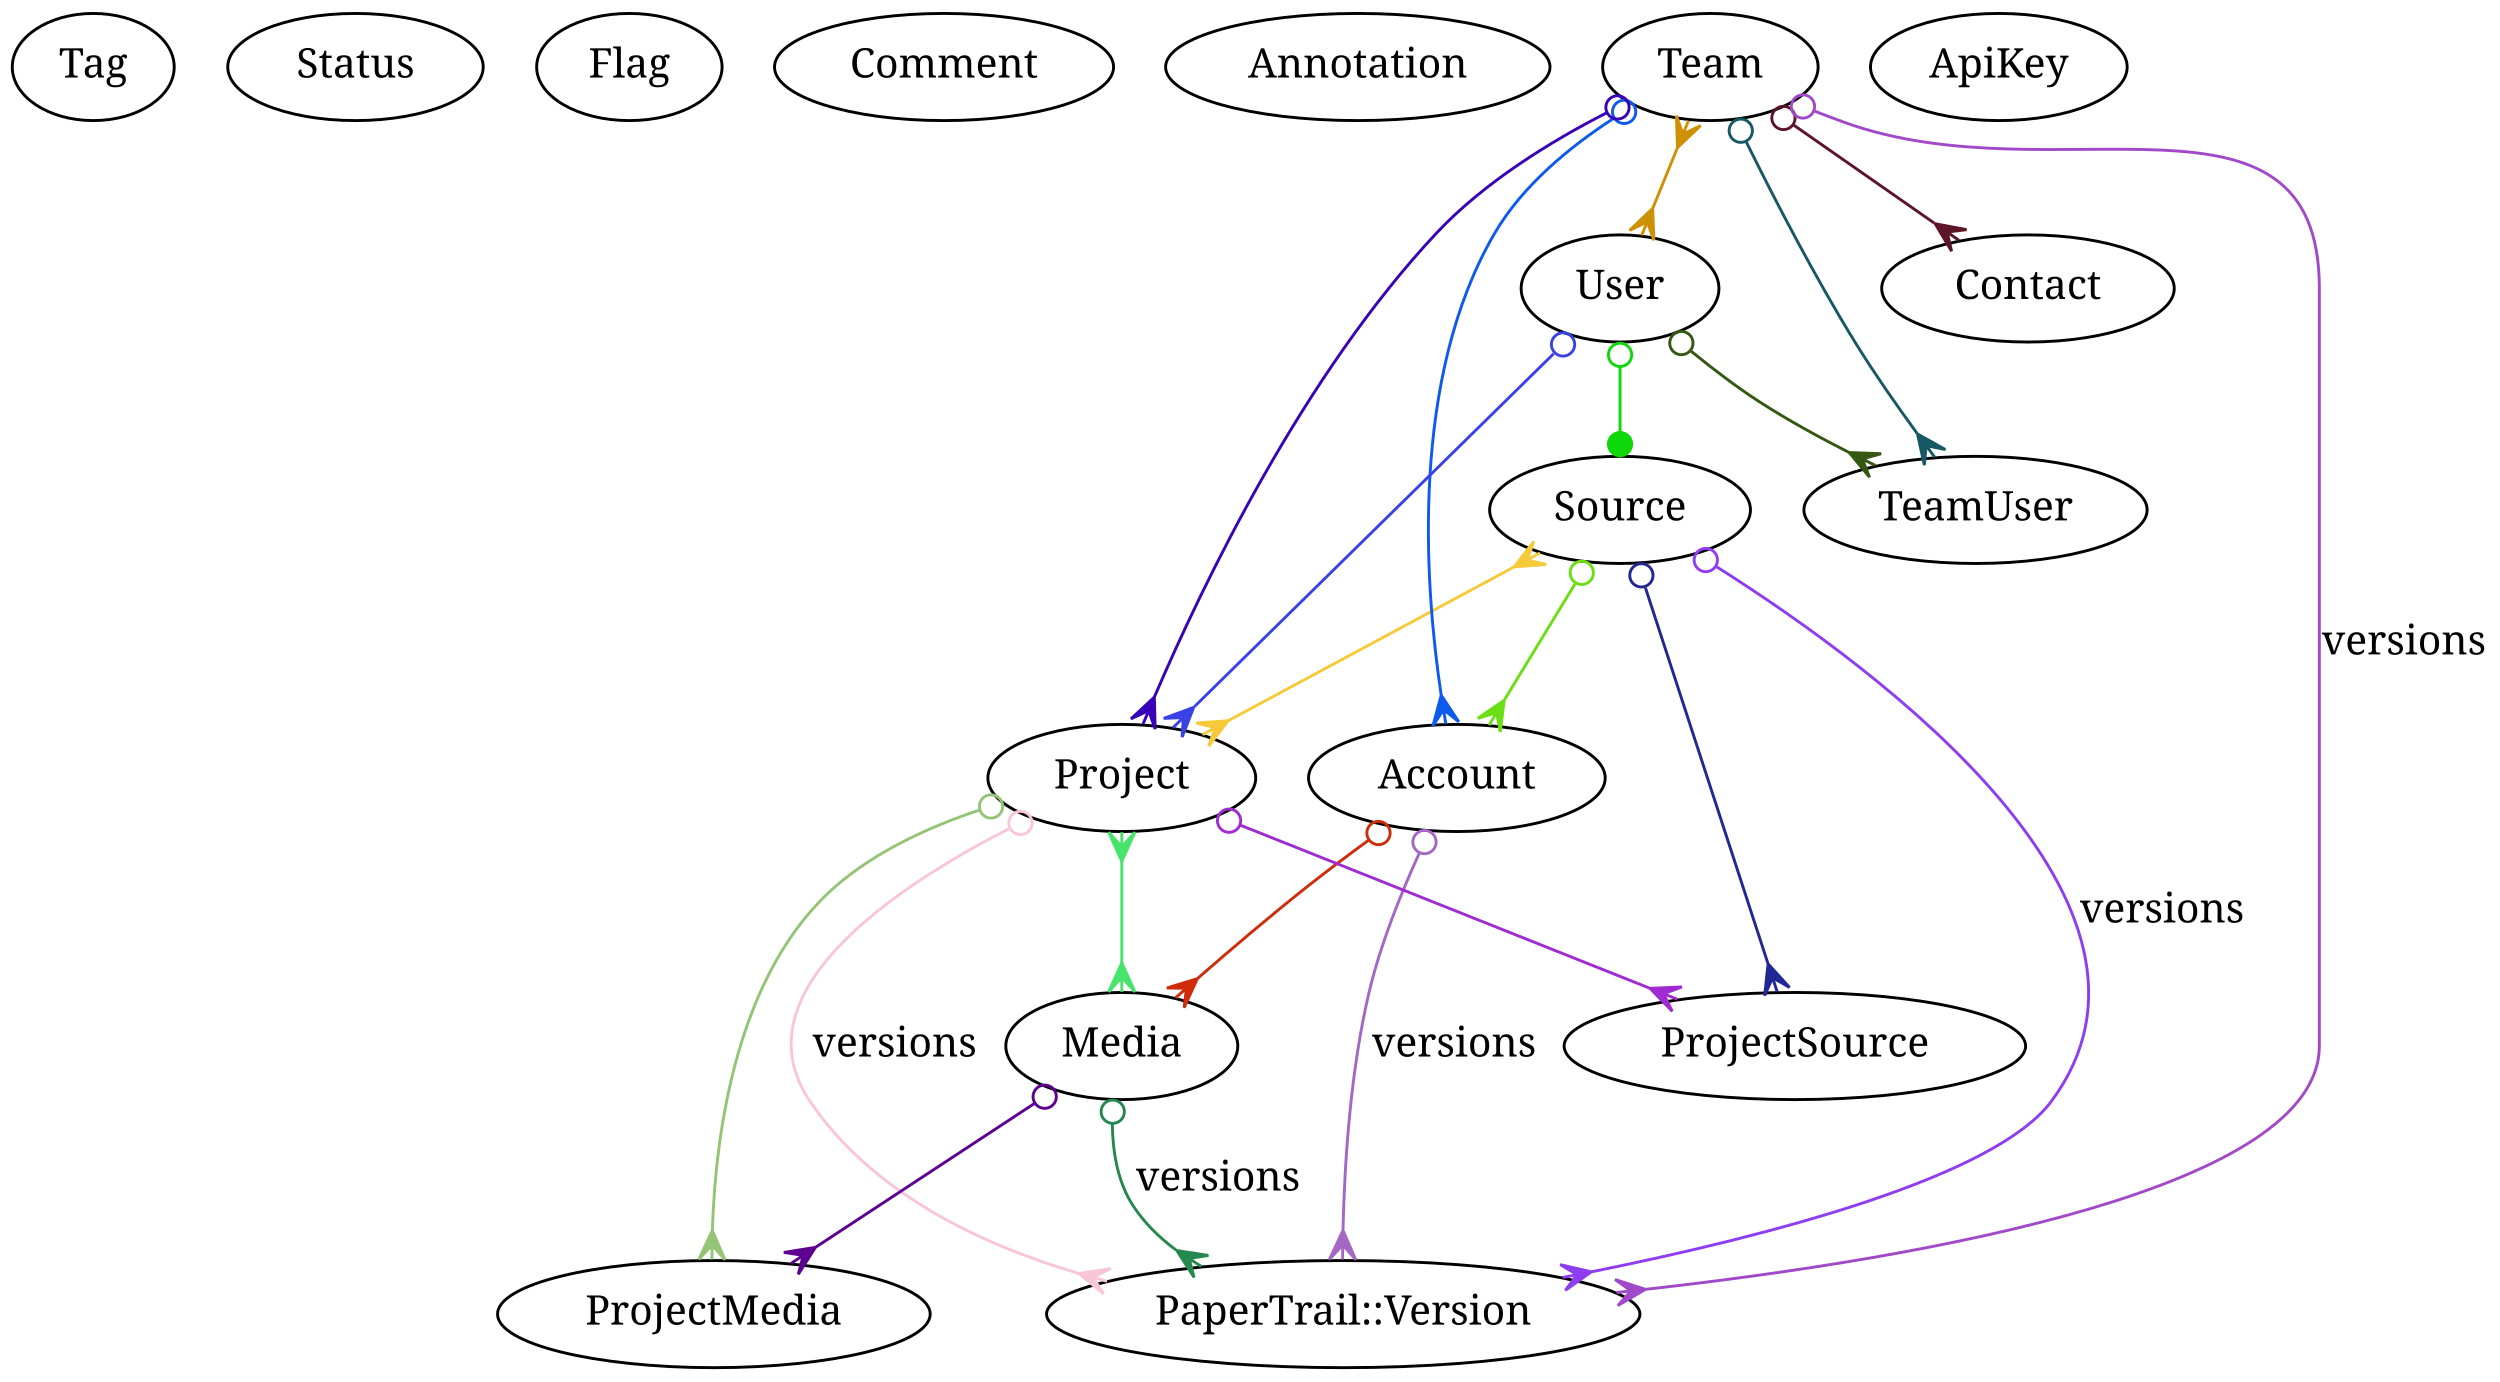
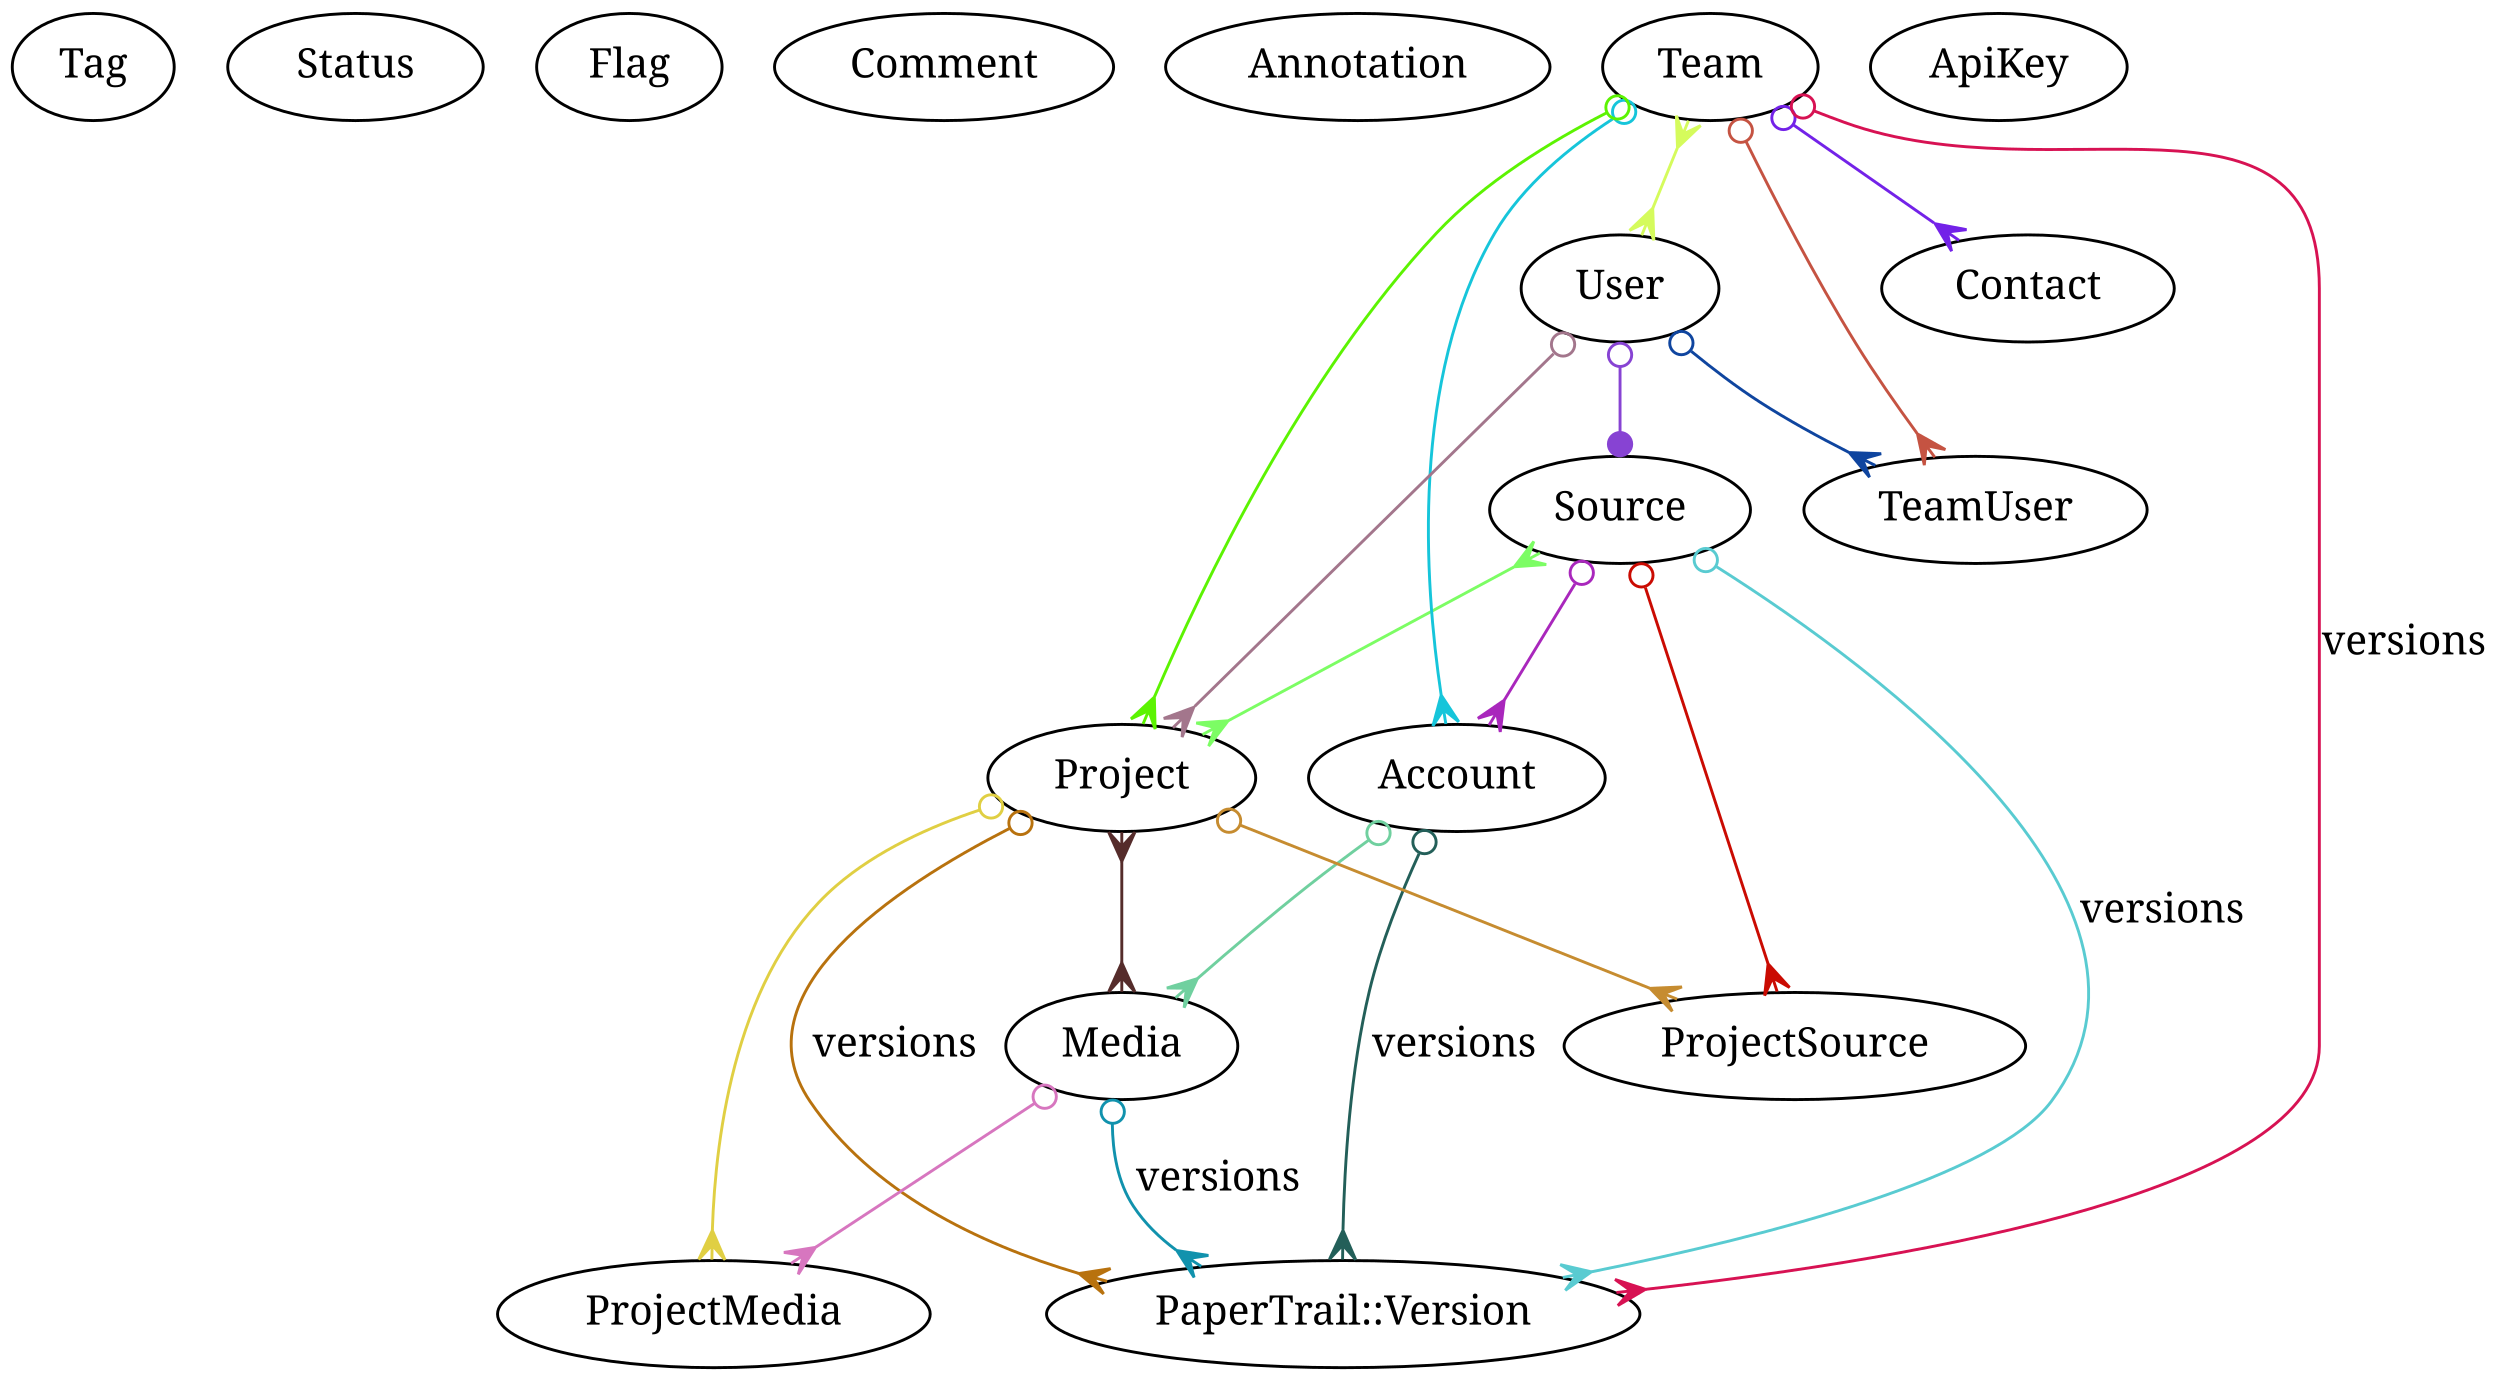
<svg xmlns="http://www.w3.org/2000/svg" width="858pt" height="474pt" viewBox="0.00 0.00 858.00 474.00">
  <g id="graph1" class="graph" transform="scale(1 1) rotate(0) translate(4 470)">
    <polygon fill="none" stroke="none" points="-4,5 -4,-470 855,-470 855,5 -4,5" />
    <g id="node1" class="node">
      <ellipse fill="none" stroke="black" cx="28" cy="-447" rx="27.788" ry="18.385" />
      <text text-anchor="middle" x="28" y="-443.4" font-family="Times Roman,serif" font-size="14.00">Tag</text>
    </g>
    <g id="node2" class="node">
      <ellipse fill="none" stroke="black" cx="118" cy="-447" rx="43.841" ry="18.385" />
      <text text-anchor="middle" x="118" y="-443.4" font-family="Times Roman,serif" font-size="14.00">Status</text>
    </g>
    <g id="node3" class="node">
      <ellipse fill="none" stroke="black" cx="212" cy="-447" rx="31.82" ry="18.385" />
      <text text-anchor="middle" x="212" y="-443.4" font-family="Times Roman,serif" font-size="14.00">Flag</text>
    </g>
    <g id="node4" class="node">
      <ellipse fill="none" stroke="black" cx="320" cy="-447" rx="58.188" ry="18.385" />
      <text text-anchor="middle" x="320" y="-443.4" font-family="Times Roman,serif" font-size="14.00">Comment</text>
    </g>
    <g id="node5" class="node">
      <ellipse fill="none" stroke="black" cx="462" cy="-447" rx="65.968" ry="18.385" />
      <text text-anchor="middle" x="462" y="-443.4" font-family="Times Roman,serif" font-size="14.00">Annotation</text>
    </g>
    <g id="node6" class="node">
      <ellipse fill="none" stroke="black" cx="552" cy="-295" rx="44.758" ry="18.385" />
      <text text-anchor="middle" x="552" y="-291.4" font-family="Times Roman,serif" font-size="14.00">Source</text>
    </g>
    <g id="node8" class="node">
      <ellipse fill="none" stroke="black" cx="612" cy="-111" rx="79.196" ry="18.385" />
      <text text-anchor="middle" x="612" y="-107.4" font-family="Times Roman,serif" font-size="14.00">ProjectSource</text>
    </g>
    <g id="edge6" class="edge">
-       <path fill="none" stroke="#222893" d="M560.697,-268.329C571.9,-233.974 591.29,-174.511 602.753,-139.357" />
-       <ellipse fill="none" stroke="#222893" cx="559.323" cy="-272.542" rx="4" ry="4" />
-       <polygon fill="#222893" stroke="#222893" points="602.8,-139.212 610.179,-131.1 604.35,-134.459 605.901,-129.705 605.901,-129.705 605.901,-129.705 604.35,-134.459 601.622,-128.31 602.8,-139.212 602.8,-139.212" />
+       <path fill="none" stroke="#ca0b02" d="M560.697,-268.329C571.9,-233.974 591.29,-174.511 602.753,-139.357" />
+       <ellipse fill="none" stroke="#ca0b02" cx="559.323" cy="-272.542" rx="4" ry="4" />
+       <polygon fill="#ca0b02" stroke="#ca0b02" points="602.8,-139.212 610.179,-131.1 604.35,-134.459 605.901,-129.705 605.901,-129.705 605.901,-129.705 604.35,-134.459 601.622,-128.31 602.8,-139.212 602.8,-139.212" />
    </g>
    <g id="node9" class="node">
      <ellipse fill="none" stroke="black" cx="496" cy="-203" rx="50.912" ry="18.385" />
      <text text-anchor="middle" x="496" y="-199.4" font-family="Times Roman,serif" font-size="14.00">Account</text>
    </g>
    <g id="edge4" class="edge">
-       <path fill="none" stroke="#6bde14" d="M536.555,-269.626C529.022,-257.251 519.961,-242.364 512.315,-229.804" />
-       <ellipse fill="none" stroke="#6bde14" cx="538.856" cy="-273.407" rx="4" ry="4" />
-       <polygon fill="#6bde14" stroke="#6bde14" points="512.24,-229.68 510.885,-218.799 509.641,-225.409 507.041,-221.138 507.041,-221.138 507.041,-221.138 509.641,-225.409 503.197,-223.478 512.24,-229.68 512.24,-229.68" />
+       <path fill="none" stroke="#a927bc" d="M536.555,-269.626C529.022,-257.251 519.961,-242.364 512.315,-229.804" />
+       <ellipse fill="none" stroke="#a927bc" cx="538.856" cy="-273.407" rx="4" ry="4" />
+       <polygon fill="#a927bc" stroke="#a927bc" points="512.24,-229.68 510.885,-218.799 509.641,-225.409 507.041,-221.138 507.041,-221.138 507.041,-221.138 509.641,-225.409 503.197,-223.478 512.24,-229.68 512.24,-229.68" />
    </g>
    <g id="node10" class="node">
      <ellipse fill="none" stroke="black" cx="381" cy="-203" rx="45.962" ry="18.385" />
      <text text-anchor="middle" x="381" y="-199.4" font-family="Times Roman,serif" font-size="14.00">Project</text>
    </g>
    <g id="edge8" class="edge">
-       <path fill="none" stroke="#f6ca3b" d="M515.488,-275.356C486.632,-259.831 446.54,-238.261 417.648,-222.717" />
-       <polygon fill="#f6ca3b" stroke="#f6ca3b" points="515.72,-275.481 522.394,-284.181 520.123,-277.85 524.526,-280.219 524.526,-280.219 524.526,-280.219 520.123,-277.85 526.658,-276.256 515.72,-275.481 515.72,-275.481" />
-       <polygon fill="#f6ca3b" stroke="#f6ca3b" points="417.496,-222.635 410.822,-213.934 413.093,-220.266 408.689,-217.897 408.689,-217.897 408.689,-217.897 413.093,-220.266 406.557,-221.86 417.496,-222.635 417.496,-222.635" />
+       <path fill="none" stroke="#7cfd64" d="M515.488,-275.356C486.632,-259.831 446.54,-238.261 417.648,-222.717" />
+       <polygon fill="#7cfd64" stroke="#7cfd64" points="515.72,-275.481 522.394,-284.181 520.123,-277.85 524.526,-280.219 524.526,-280.219 524.526,-280.219 520.123,-277.85 526.658,-276.256 515.72,-275.481 515.72,-275.481" />
+       <polygon fill="#7cfd64" stroke="#7cfd64" points="417.496,-222.635 410.822,-213.934 413.093,-220.266 408.689,-217.897 408.689,-217.897 408.689,-217.897 413.093,-220.266 406.557,-221.86 417.496,-222.635 417.496,-222.635" />
    </g>
    <g id="node18" class="node">
      <ellipse fill="none" stroke="black" cx="457" cy="-19" rx="101.823" ry="18.385" />
      <text text-anchor="middle" x="457" y="-15.4" font-family="Times Roman,serif" font-size="14.00">PaperTrail::Version</text>
    </g>
    <g id="edge2" class="edge">
-       <path fill="none" stroke="#8e3df1" d="M585.108,-275.493C642.505,-239.212 749.797,-158.955 700,-92 680.786,-66.166 604.283,-46.033 542.182,-33.513" />
-       <ellipse fill="none" stroke="#8e3df1" cx="581.428" cy="-277.787" rx="4" ry="4" />
-       <polygon fill="#8e3df1" stroke="#8e3df1" points="542.159,-33.509 533.222,-27.155 537.254,-32.539 532.349,-31.57 532.349,-31.57 532.349,-31.57 537.254,-32.539 531.477,-35.984 542.159,-33.509 542.159,-33.509" />
+       <path fill="none" stroke="#59cbd1" d="M585.108,-275.493C642.505,-239.212 749.797,-158.955 700,-92 680.786,-66.166 604.283,-46.033 542.182,-33.513" />
+       <ellipse fill="none" stroke="#59cbd1" cx="581.428" cy="-277.787" rx="4" ry="4" />
+       <polygon fill="#59cbd1" stroke="#59cbd1" points="542.159,-33.509 533.222,-27.155 537.254,-32.539 532.349,-31.57 532.349,-31.57 532.349,-31.57 537.254,-32.539 531.477,-35.984 542.159,-33.509 542.159,-33.509" />
      <text text-anchor="middle" x="738" y="-153.4" font-family="Times Roman,serif" font-size="14.00">versions</text>
    </g>
    <g id="node7" class="node">
      <ellipse fill="none" stroke="black" cx="583" cy="-447" rx="36.977" ry="18.385" />
      <text text-anchor="middle" x="583" y="-443.4" font-family="Times Roman,serif" font-size="14.00">Team</text>
    </g>
    <g id="edge14" class="edge">
-       <path fill="none" stroke="#0d5aed" d="M549.665,-429.291C534.822,-419.664 518.567,-406.362 509,-390 480.021,-340.439 484.809,-270.381 490.586,-231.612" />
-       <ellipse fill="none" stroke="#0d5aed" cx="553.403" cy="-431.61" rx="4" ry="4" />
-       <polygon fill="#0d5aed" stroke="#0d5aed" points="490.617,-231.422 496.657,-222.269 491.416,-226.486 492.214,-221.55 492.214,-221.55 492.214,-221.55 491.416,-226.486 487.772,-220.831 490.617,-231.422 490.617,-231.422" />
+       <path fill="none" stroke="#16c5da" d="M549.665,-429.291C534.822,-419.664 518.567,-406.362 509,-390 480.021,-340.439 484.809,-270.381 490.586,-231.612" />
+       <ellipse fill="none" stroke="#16c5da" cx="553.403" cy="-431.61" rx="4" ry="4" />
+       <polygon fill="#16c5da" stroke="#16c5da" points="490.617,-231.422 496.657,-222.269 491.416,-226.486 492.214,-221.55 492.214,-221.55 492.214,-221.55 491.416,-226.486 487.772,-220.831 490.617,-231.422 490.617,-231.422" />
    </g>
    <g id="edge12" class="edge">
-       <path fill="none" stroke="#3702b8" d="M547.332,-431.253C528.244,-421.481 505.366,-407.453 489,-390 443.351,-341.319 408.968,-269.925 392.254,-230.941" />
-       <ellipse fill="none" stroke="#3702b8" cx="551.126" cy="-433.138" rx="4" ry="4" />
-       <polygon fill="#3702b8" stroke="#3702b8" points="392.174,-230.75 392.443,-219.788 390.235,-226.142 388.296,-221.533 388.296,-221.533 388.296,-221.533 390.235,-226.142 384.148,-223.279 392.174,-230.75 392.174,-230.75" />
+       <path fill="none" stroke="#5cf302" d="M547.332,-431.253C528.244,-421.481 505.366,-407.453 489,-390 443.351,-341.319 408.968,-269.925 392.254,-230.941" />
+       <ellipse fill="none" stroke="#5cf302" cx="551.126" cy="-433.138" rx="4" ry="4" />
+       <polygon fill="#5cf302" stroke="#5cf302" points="392.174,-230.75 392.443,-219.788 390.235,-226.142 388.296,-221.533 388.296,-221.533 388.296,-221.533 390.235,-226.142 384.148,-223.279 392.174,-230.75 392.174,-230.75" />
    </g>
    <g id="node11" class="node">
      <ellipse fill="none" stroke="black" cx="692" cy="-371" rx="50.205" ry="18.385" />
      <text text-anchor="middle" x="692" y="-367.4" font-family="Times Roman,serif" font-size="14.00">Contact</text>
    </g>
    <g id="edge20" class="edge">
-       <path fill="none" stroke="#5c1527" d="M611.561,-427.086C626.341,-416.781 644.44,-404.161 659.725,-393.504" />
-       <ellipse fill="none" stroke="#5c1527" cx="608.077" cy="-429.515" rx="4" ry="4" />
-       <polygon fill="#5c1527" stroke="#5c1527" points="660.15,-393.207 670.927,-391.179 664.251,-390.348 668.353,-387.488 668.353,-387.488 668.353,-387.488 664.251,-390.348 665.779,-383.797 660.15,-393.207 660.15,-393.207" />
+       <path fill="none" stroke="#7322e8" d="M611.561,-427.086C626.341,-416.781 644.44,-404.161 659.725,-393.504" />
+       <ellipse fill="none" stroke="#7322e8" cx="608.077" cy="-429.515" rx="4" ry="4" />
+       <polygon fill="#7322e8" stroke="#7322e8" points="660.15,-393.207 670.927,-391.179 664.251,-390.348 668.353,-387.488 668.353,-387.488 668.353,-387.488 664.251,-390.348 665.779,-383.797 660.15,-393.207 660.15,-393.207" />
    </g>
    <g id="node12" class="node">
      <ellipse fill="none" stroke="black" cx="674" cy="-295" rx="58.898" ry="18.385" />
      <text text-anchor="middle" x="674" y="-291.4" font-family="Times Roman,serif" font-size="14.00">TeamUser</text>
    </g>
    <g id="edge16" class="edge">
-       <path fill="none" stroke="#165863" d="M595.249,-421.425C604.844,-401.991 618.89,-374.808 633,-352 639.383,-341.682 647,-330.771 653.927,-321.288" />
-       <ellipse fill="none" stroke="#165863" cx="593.433" cy="-425.133" rx="4" ry="4" />
-       <polygon fill="#165863" stroke="#165863" points="654.086,-321.073 663.655,-315.717 657.063,-317.056 660.039,-313.038 660.039,-313.038 660.039,-313.038 657.063,-317.056 656.424,-310.359 654.086,-321.073 654.086,-321.073" />
+       <path fill="none" stroke="#c55342" d="M595.249,-421.425C604.844,-401.991 618.89,-374.808 633,-352 639.383,-341.682 647,-330.771 653.927,-321.288" />
+       <ellipse fill="none" stroke="#c55342" cx="593.433" cy="-425.133" rx="4" ry="4" />
+       <polygon fill="#c55342" stroke="#c55342" points="654.086,-321.073 663.655,-315.717 657.063,-317.056 660.039,-313.038 660.039,-313.038 660.039,-313.038 657.063,-317.056 656.424,-310.359 654.086,-321.073 654.086,-321.073" />
    </g>
    <g id="node15" class="node">
      <ellipse fill="none" stroke="black" cx="552" cy="-371" rx="33.941" ry="18.385" />
      <text text-anchor="middle" x="552" y="-367.4" font-family="Times Roman,serif" font-size="14.00">User</text>
    </g>
    <g id="edge18" class="edge">
-       <path fill="none" stroke="#ce9105" d="M571.614,-419.085C568.883,-412.392 565.97,-405.249 563.246,-398.571" />
-       <polygon fill="#ce9105" stroke="#ce9105" points="571.719,-419.343 571.329,-430.302 573.607,-423.973 575.496,-428.603 575.496,-428.603 575.496,-428.603 573.607,-423.973 579.662,-426.903 571.719,-419.343 571.719,-419.343" />
-       <polygon fill="#ce9105" stroke="#ce9105" points="563.212,-398.487 563.602,-387.528 561.324,-393.858 559.435,-389.228 559.435,-389.228 559.435,-389.228 561.324,-393.858 555.268,-390.928 563.212,-398.487 563.212,-398.487" />
+       <path fill="none" stroke="#d5fb5c" d="M571.614,-419.085C568.883,-412.392 565.97,-405.249 563.246,-398.571" />
+       <polygon fill="#d5fb5c" stroke="#d5fb5c" points="571.719,-419.343 571.329,-430.302 573.607,-423.973 575.496,-428.603 575.496,-428.603 575.496,-428.603 573.607,-423.973 579.662,-426.903 571.719,-419.343 571.719,-419.343" />
+       <polygon fill="#d5fb5c" stroke="#d5fb5c" points="563.212,-398.487 563.602,-387.528 561.324,-393.858 559.435,-389.228 559.435,-389.228 559.435,-389.228 561.324,-393.858 555.268,-390.928 563.212,-398.487 563.212,-398.487" />
    </g>
    <g id="edge10" class="edge">
-       <path fill="none" stroke="#a14ac9" d="M618.631,-431.916C622.119,-430.55 625.618,-429.223 629,-428 701.176,-401.913 792,-447.746 792,-371 792,-371 792,-371 792,-111 792,-62.384 659.148,-38.514 560.769,-27.503" />
-       <ellipse fill="none" stroke="#a14ac9" cx="614.777" cy="-433.456" rx="4" ry="4" />
-       <polygon fill="#a14ac9" stroke="#a14ac9" points="560.703,-27.496 551.249,-21.94 555.732,-26.955 550.762,-26.413 550.762,-26.413 550.762,-26.413 555.732,-26.955 550.275,-30.887 560.703,-27.496 560.703,-27.496" />
+       <path fill="none" stroke="#d71253" d="M618.631,-431.916C622.119,-430.55 625.618,-429.223 629,-428 701.176,-401.913 792,-447.746 792,-371 792,-371 792,-371 792,-111 792,-62.384 659.148,-38.514 560.769,-27.503" />
+       <ellipse fill="none" stroke="#d71253" cx="614.777" cy="-433.456" rx="4" ry="4" />
+       <polygon fill="#d71253" stroke="#d71253" points="560.703,-27.496 551.249,-21.94 555.732,-26.955 550.762,-26.413 550.762,-26.413 550.762,-26.413 555.732,-26.955 550.275,-30.887 560.703,-27.496 560.703,-27.496" />
      <text text-anchor="middle" x="821" y="-245.4" font-family="Times Roman,serif" font-size="14.00">versions</text>
    </g>
    <g id="node14" class="node">
      <ellipse fill="none" stroke="black" cx="381" cy="-111" rx="39.807" ry="18.385" />
      <text text-anchor="middle" x="381" y="-107.4" font-family="Times Roman,serif" font-size="14.00">Media</text>
    </g>
    <g id="edge24" class="edge">
-       <path fill="none" stroke="#ce2c0a" d="M465.625,-181.59C458.761,-176.58 451.566,-171.188 445,-166 432.205,-155.889 418.437,-144.172 406.961,-134.158" />
-       <ellipse fill="none" stroke="#ce2c0a" cx="469.101" cy="-184.106" rx="4" ry="4" />
-       <polygon fill="#ce2c0a" stroke="#ce2c0a" points="406.936,-134.136 402.392,-124.156 403.179,-130.837 399.422,-127.537 399.422,-127.537 399.422,-127.537 403.179,-130.837 396.453,-130.919 406.936,-134.136 406.936,-134.136" />
+       <path fill="none" stroke="#70d09f" d="M465.625,-181.59C458.761,-176.58 451.566,-171.188 445,-166 432.205,-155.889 418.437,-144.172 406.961,-134.158" />
+       <ellipse fill="none" stroke="#70d09f" cx="469.101" cy="-184.106" rx="4" ry="4" />
+       <polygon fill="#70d09f" stroke="#70d09f" points="406.936,-134.136 402.392,-124.156 403.179,-130.837 399.422,-127.537 399.422,-127.537 399.422,-127.537 403.179,-130.837 396.453,-130.919 406.936,-134.136 406.936,-134.136" />
    </g>
    <g id="edge22" class="edge">
-       <path fill="none" stroke="#a567c6" d="M483.029,-177.031C476.805,-163.372 469.874,-146.15 466,-130 459.451,-102.695 457.436,-70.645 456.918,-48.023" />
-       <ellipse fill="none" stroke="#a567c6" cx="484.889" cy="-181.003" rx="4" ry="4" />
-       <polygon fill="#a567c6" stroke="#a567c6" points="456.914,-47.736 461.271,-37.673 456.843,-42.737 456.771,-37.737 456.771,-37.737 456.771,-37.737 456.843,-42.737 452.272,-37.801 456.914,-47.736 456.914,-47.736" />
+       <path fill="none" stroke="#235f59" d="M483.029,-177.031C476.805,-163.372 469.874,-146.15 466,-130 459.451,-102.695 457.436,-70.645 456.918,-48.023" />
+       <ellipse fill="none" stroke="#235f59" cx="484.889" cy="-181.003" rx="4" ry="4" />
+       <polygon fill="#235f59" stroke="#235f59" points="456.914,-47.736 461.271,-37.673 456.843,-42.737 456.771,-37.737 456.771,-37.737 456.771,-37.737 456.843,-42.737 452.272,-37.801 456.914,-47.736 456.914,-47.736" />
      <text text-anchor="middle" x="495" y="-107.4" font-family="Times Roman,serif" font-size="14.00">versions</text>
    </g>
    <g id="edge28" class="edge">
-       <path fill="none" stroke="#9f2cd2" d="M421.693,-186.793C460.845,-171.2 520.122,-147.592 562.102,-130.873" />
-       <ellipse fill="none" stroke="#9f2cd2" cx="417.813" cy="-188.339" rx="4" ry="4" />
-       <polygon fill="#9f2cd2" stroke="#9f2cd2" points="562.289,-130.798 573.244,-131.279 566.934,-128.948 571.579,-127.098 571.579,-127.098 571.579,-127.098 566.934,-128.948 569.914,-122.918 562.289,-130.798 562.289,-130.798" />
+       <path fill="none" stroke="#c68c30" d="M421.693,-186.793C460.845,-171.2 520.122,-147.592 562.102,-130.873" />
+       <ellipse fill="none" stroke="#c68c30" cx="417.813" cy="-188.339" rx="4" ry="4" />
+       <polygon fill="#c68c30" stroke="#c68c30" points="562.289,-130.798 573.244,-131.279 566.934,-128.948 571.579,-127.098 571.579,-127.098 571.579,-127.098 566.934,-128.948 569.914,-122.918 562.289,-130.798 562.289,-130.798" />
    </g>
    <g id="node13" class="node">
      <ellipse fill="none" stroke="black" cx="241" cy="-19" rx="74.246" ry="18.385" />
      <text text-anchor="middle" x="241" y="-15.4" font-family="Times Roman,serif" font-size="14.00">ProjectMedia</text>
    </g>
    <g id="edge30" class="edge">
-       <path fill="none" stroke="#95c476" d="M332.246,-192.014C315.254,-186.373 296.965,-178.06 283,-166 248.923,-136.57 241.566,-81.594 240.48,-47.852" />
-       <ellipse fill="none" stroke="#95c476" cx="336.124" cy="-193.227" rx="4" ry="4" />
-       <polygon fill="#95c476" stroke="#95c476" points="240.478,-47.701 244.822,-37.632 240.4,-42.701 240.322,-37.702 240.322,-37.702 240.322,-37.702 240.4,-42.701 235.823,-37.772 240.478,-47.701 240.478,-47.701" />
+       <path fill="none" stroke="#e0cf43" d="M332.246,-192.014C315.254,-186.373 296.965,-178.06 283,-166 248.923,-136.57 241.566,-81.594 240.48,-47.852" />
+       <ellipse fill="none" stroke="#e0cf43" cx="336.124" cy="-193.227" rx="4" ry="4" />
+       <polygon fill="#e0cf43" stroke="#e0cf43" points="240.478,-47.701 244.822,-37.632 240.4,-42.701 240.322,-37.702 240.322,-37.702 240.322,-37.702 240.4,-42.701 235.823,-37.772 240.478,-47.701 240.478,-47.701" />
    </g>
    <g id="edge32" class="edge">
-       <path fill="none" stroke="#47e46b" d="M381,-174.342C381,-163.283 381,-150.657 381,-139.604" />
-       <polygon fill="#47e46b" stroke="#47e46b" points="381,-174.382 376.5,-184.382 381,-179.382 381,-184.382 381,-184.382 381,-184.382 381,-179.382 385.5,-184.382 381,-174.382 381,-174.382" />
-       <polygon fill="#47e46b" stroke="#47e46b" points="381,-139.59 385.5,-129.59 381,-134.59 381,-129.59 381,-129.59 381,-129.59 381,-134.59 376.5,-129.59 381,-139.59 381,-139.59" />
+       <path fill="none" stroke="#552c2b" d="M381,-174.342C381,-163.283 381,-150.657 381,-139.604" />
+       <polygon fill="#552c2b" stroke="#552c2b" points="381,-174.382 376.5,-184.382 381,-179.382 381,-184.382 381,-184.382 381,-184.382 381,-179.382 385.5,-184.382 381,-174.382 381,-174.382" />
+       <polygon fill="#552c2b" stroke="#552c2b" points="381,-139.59 385.5,-129.59 381,-134.59 381,-129.59 381,-129.59 381,-129.59 381,-134.59 376.5,-129.59 381,-139.59 381,-139.59" />
    </g>
    <g id="edge26" class="edge">
-       <path fill="none" stroke="#f9c6d8" d="M342.511,-185.707C302.461,-165.21 248.837,-129.129 274,-92 294.961,-61.071 331.351,-43.246 366.188,-32.972" />
-       <ellipse fill="none" stroke="#f9c6d8" cx="346.23" cy="-187.563" rx="4" ry="4" />
-       <polygon fill="#f9c6d8" stroke="#f9c6d8" points="366.32,-32.936 377.158,-34.608 371.139,-31.603 375.958,-30.27 375.958,-30.27 375.958,-30.27 371.139,-31.603 374.759,-25.933 366.32,-32.936 366.32,-32.936" />
+       <path fill="none" stroke="#b8720e" d="M342.511,-185.707C302.461,-165.21 248.837,-129.129 274,-92 294.961,-61.071 331.351,-43.246 366.188,-32.972" />
+       <ellipse fill="none" stroke="#b8720e" cx="346.23" cy="-187.563" rx="4" ry="4" />
+       <polygon fill="#b8720e" stroke="#b8720e" points="366.32,-32.936 377.158,-34.608 371.139,-31.603 375.958,-30.27 375.958,-30.27 375.958,-30.27 371.139,-31.603 374.759,-25.933 366.32,-32.936 366.32,-32.936" />
      <text text-anchor="middle" x="303" y="-107.4" font-family="Times Roman,serif" font-size="14.00">versions</text>
    </g>
    <g id="edge36" class="edge">
-       <path fill="none" stroke="#5d0191" d="M351.169,-91.397C329.16,-76.934 299.144,-57.209 276,-42" />
-       <ellipse fill="none" stroke="#5d0191" cx="354.539" cy="-93.611" rx="4" ry="4" />
-       <polygon fill="#5d0191" stroke="#5d0191" points="275.855,-41.904 269.969,-32.652 271.676,-39.159 267.498,-36.413 267.498,-36.413 267.498,-36.413 271.676,-39.159 265.026,-40.173 275.855,-41.904 275.855,-41.904" />
+       <path fill="none" stroke="#d776bf" d="M351.169,-91.397C329.16,-76.934 299.144,-57.209 276,-42" />
+       <ellipse fill="none" stroke="#d776bf" cx="354.539" cy="-93.611" rx="4" ry="4" />
+       <polygon fill="#d776bf" stroke="#d776bf" points="275.855,-41.904 269.969,-32.652 271.676,-39.159 267.498,-36.413 267.498,-36.413 267.498,-36.413 271.676,-39.159 265.026,-40.173 275.855,-41.904 275.855,-41.904" />
    </g>
    <g id="edge34" class="edge">
-       <path fill="none" stroke="#25884e" d="M377.75,-84.322C377.854,-74.707 379.567,-64.214 385,-56 388.855,-50.172 393.928,-45.212 399.601,-41.003" />
-       <ellipse fill="none" stroke="#25884e" cx="377.886" cy="-88.468" rx="4" ry="4" />
-       <polygon fill="#25884e" stroke="#25884e" points="399.889,-40.816 410.725,-39.131 404.079,-38.088 408.27,-35.36 408.27,-35.36 408.27,-35.36 404.079,-38.088 405.814,-31.588 399.889,-40.816 399.889,-40.816" />
+       <path fill="none" stroke="#1192ad" d="M377.75,-84.322C377.854,-74.707 379.567,-64.214 385,-56 388.855,-50.172 393.928,-45.212 399.601,-41.003" />
+       <ellipse fill="none" stroke="#1192ad" cx="377.886" cy="-88.468" rx="4" ry="4" />
+       <polygon fill="#1192ad" stroke="#1192ad" points="399.889,-40.816 410.725,-39.131 404.079,-38.088 408.27,-35.36 408.27,-35.36 408.27,-35.36 404.079,-38.088 405.814,-31.588 399.889,-40.816 399.889,-40.816" />
      <text text-anchor="middle" x="414" y="-61.4" font-family="Times Roman,serif" font-size="14.00">versions</text>
    </g>
    <g id="edge38" class="edge">
-       <path fill="none" stroke="#0fd80a" d="M552,-344.073C552,-336.818 552,-328.972 552,-321.727" />
-       <ellipse fill="none" stroke="#0fd80a" cx="552" cy="-348.213" rx="4" ry="4" />
-       <ellipse fill="#0fd80a" stroke="#0fd80a" cx="552" cy="-317.57" rx="4" ry="4" />
+       <path fill="none" stroke="#8743d3" d="M552,-344.073C552,-336.818 552,-328.972 552,-321.727" />
+       <ellipse fill="none" stroke="#8743d3" cx="552" cy="-348.213" rx="4" ry="4" />
+       <ellipse fill="#8743d3" stroke="#8743d3" cx="552" cy="-317.57" rx="4" ry="4" />
    </g>
    <g id="edge42" class="edge">
-       <path fill="none" stroke="#3a42e6" d="M529.206,-348.606C497.203,-317.165 439.165,-260.144 406.008,-227.57" />
-       <ellipse fill="none" stroke="#3a42e6" cx="532.439" cy="-351.782" rx="4" ry="4" />
-       <polygon fill="#3a42e6" stroke="#3a42e6" points="405.673,-227.24 401.694,-217.022 402.107,-223.736 398.54,-220.232 398.54,-220.232 398.54,-220.232 402.107,-223.736 395.386,-223.442 405.673,-227.24 405.673,-227.24" />
+       <path fill="none" stroke="#a3768c" d="M529.206,-348.606C497.203,-317.165 439.165,-260.144 406.008,-227.57" />
+       <ellipse fill="none" stroke="#a3768c" cx="532.439" cy="-351.782" rx="4" ry="4" />
+       <polygon fill="#a3768c" stroke="#a3768c" points="405.673,-227.24 401.694,-217.022 402.107,-223.736 398.54,-220.232 398.54,-220.232 398.54,-220.232 402.107,-223.736 395.386,-223.442 405.673,-227.24 405.673,-227.24" />
    </g>
    <g id="edge40" class="edge">
-       <path fill="none" stroke="#355711" d="M576.424,-349.44C583.757,-343.447 591.987,-337.17 600,-332 609.518,-325.859 620.194,-319.991 630.411,-314.809" />
-       <ellipse fill="none" stroke="#355711" cx="573.045" cy="-352.261" rx="4" ry="4" />
-       <polygon fill="#355711" stroke="#355711" points="630.656,-314.689 641.614,-314.29 635.138,-312.472 639.62,-310.256 639.62,-310.256 639.62,-310.256 635.138,-312.472 637.625,-306.222 630.656,-314.689 630.656,-314.689" />
+       <path fill="none" stroke="#0f459f" d="M576.424,-349.44C583.757,-343.447 591.987,-337.17 600,-332 609.518,-325.859 620.194,-319.991 630.411,-314.809" />
+       <ellipse fill="none" stroke="#0f459f" cx="573.045" cy="-352.261" rx="4" ry="4" />
+       <polygon fill="#0f459f" stroke="#0f459f" points="630.656,-314.689 641.614,-314.29 635.138,-312.472 639.62,-310.256 639.62,-310.256 639.62,-310.256 635.138,-312.472 637.625,-306.222 630.656,-314.689 630.656,-314.689" />
    </g>
    <g id="node16" class="node">
      <ellipse fill="none" stroke="black" cx="682" cy="-447" rx="44.047" ry="18.385" />
      <text text-anchor="middle" x="682" y="-443.4" font-family="Times Roman,serif" font-size="14.00">ApiKey</text>
    </g>
  </g>
</svg>
